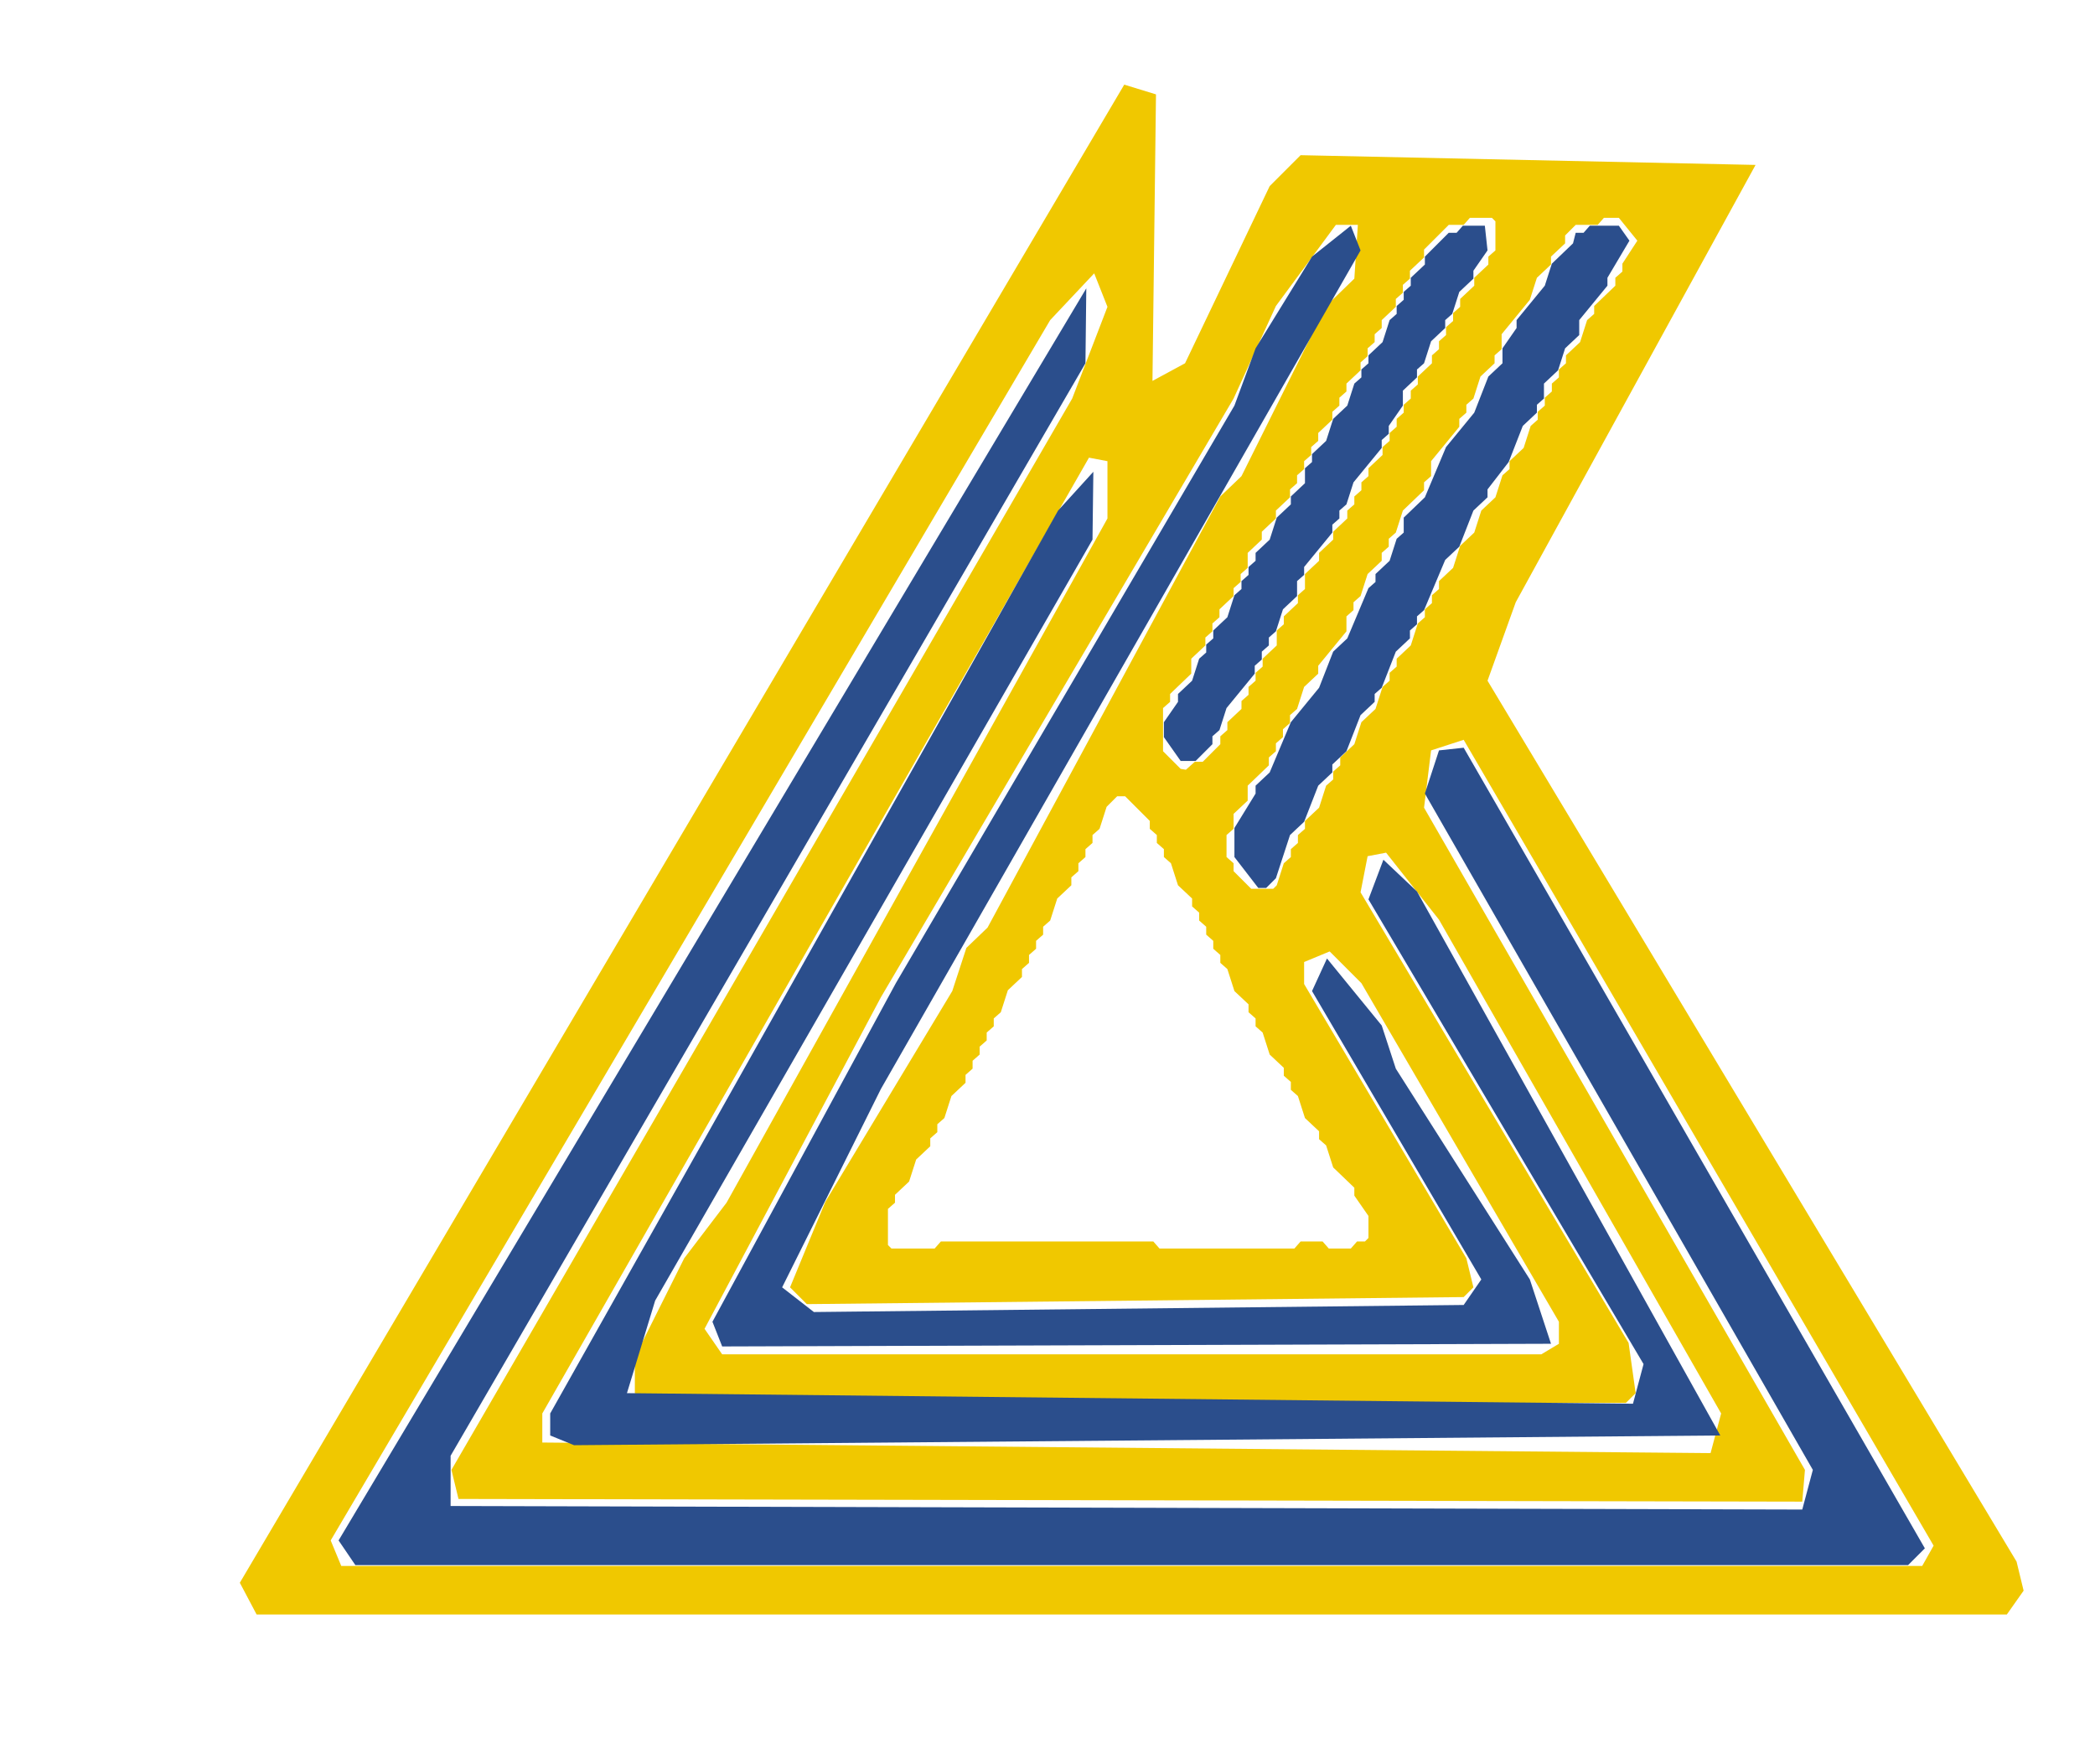
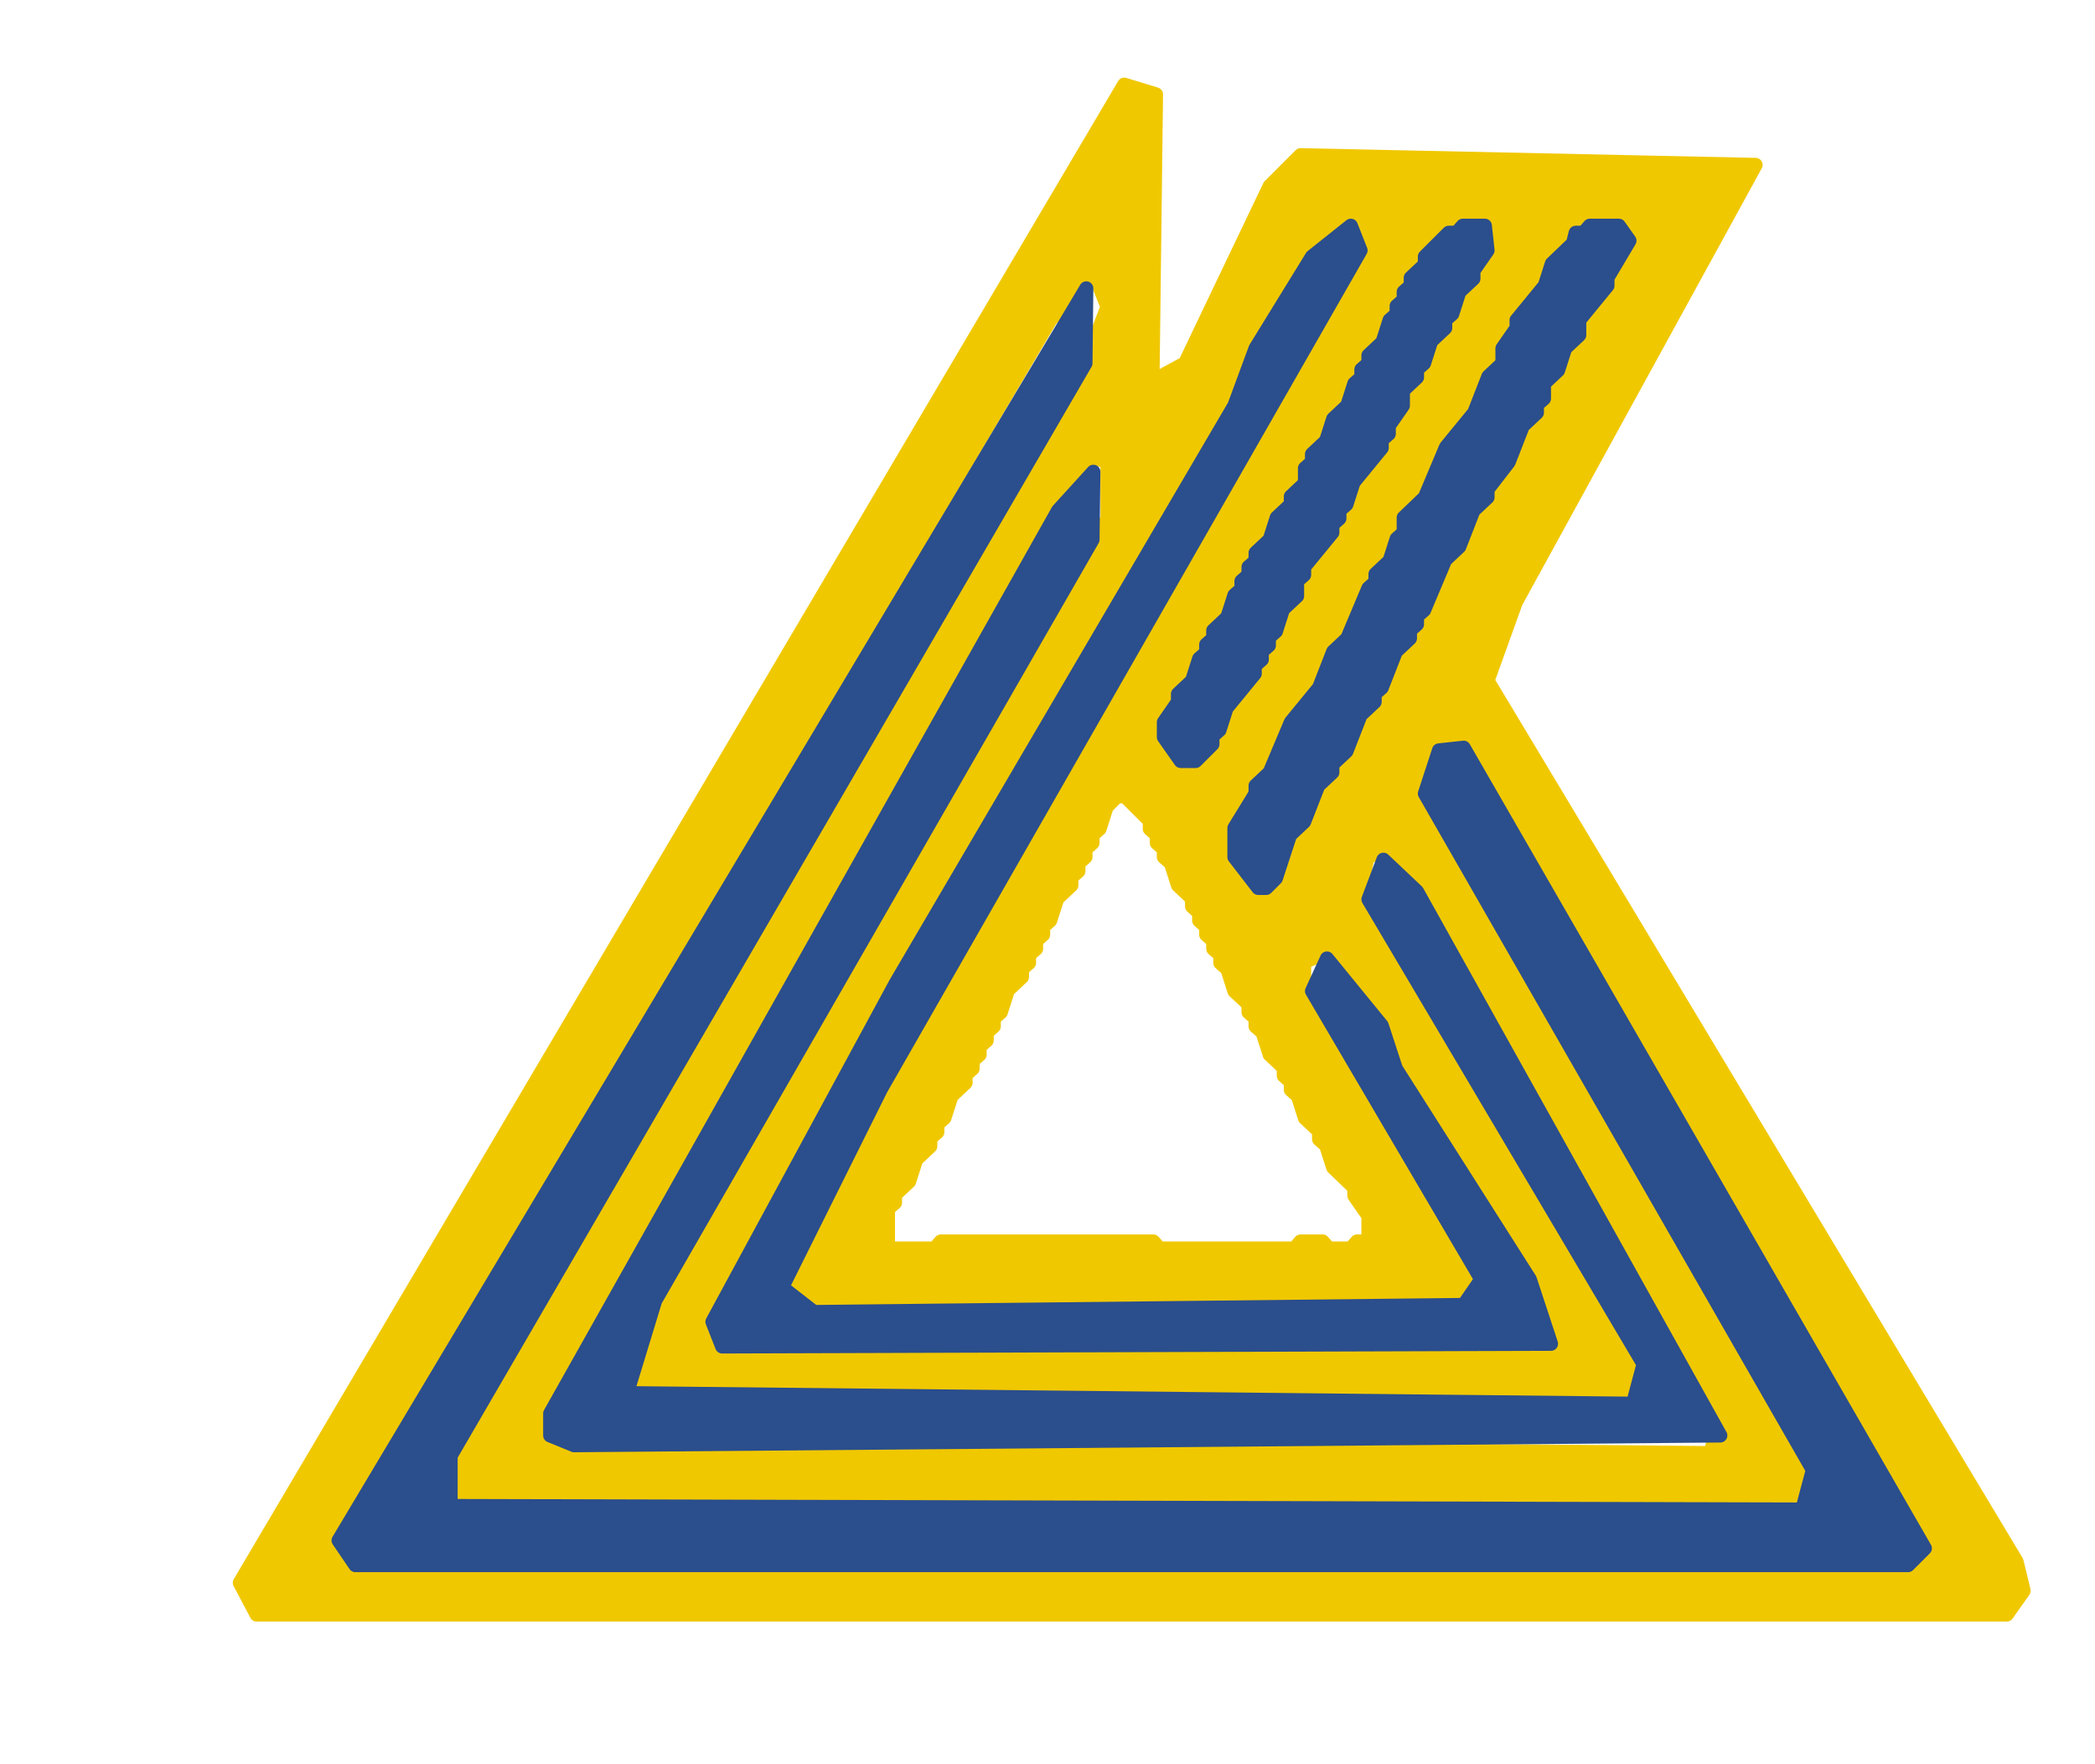
<svg xmlns="http://www.w3.org/2000/svg" width="297" height="250" viewBox="0 0 297 250" role="img" aria-label="K logo">
  <g shape-rendering="geometricPrecision">
-     <path d="M 34.00 224.38 L 36.38 228.88 L 284.50 228.88 L 286.88 225.50 L 285.88 221.38 L 210.88 96.50 L 214.88 85.38 L 248.88 23.38 L 184.38 22.00 L 180.00 26.38 L 168.00 51.50 L 163.38 54.00 L 163.88 13.38 L 159.38 12.00 Z M 46.88 218.38 L 148.88 45.38 L 155.12 38.75 L 157.00 43.50 L 152.00 56.50 L 64.00 208.38 L 65.00 212.50 L 255.50 212.88 L 255.88 208.38 L 201.88 114.50 L 202.88 106.38 L 207.50 104.88 L 274.12 219.12 L 272.50 222.00 L 48.38 222.00 Z M 154.38 64.88 L 157.00 65.38 L 157.00 73.50 L 103.00 170.50 L 97.00 178.38 L 90.00 192.38 L 90.00 197.50 L 92.38 198.88 L 230.50 198.88 L 231.88 197.50 L 230.88 190.38 L 192.88 126.50 L 193.88 121.38 L 196.50 120.88 L 204.00 130.38 L 244.00 200.38 L 242.50 206.00 L 76.88 204.50 L 76.88 200.38 Z M 192.50 31.88 L 192.00 39.50 L 188.00 43.38 L 176.00 67.50 L 173.00 70.38 L 140.00 131.50 L 137.00 134.38 L 135.00 140.50 L 117.00 170.38 L 112.00 182.50 L 114.38 184.88 L 207.50 183.88 L 208.88 182.50 L 207.88 178.38 L 184.88 139.50 L 184.88 136.38 L 188.50 134.88 L 193.00 139.38 L 221.00 187.38 L 221.00 190.50 L 218.50 192.00 L 102.38 192.00 L 99.88 188.38 L 124.88 141.38 L 174.88 56.50 L 180.88 43.38 L 189.38 31.88 Z M 158.38 112.88 L 159.50 112.88 L 163.00 116.38 L 163.00 117.50 L 164.00 118.38 L 164.00 119.50 L 165.00 120.38 L 165.00 121.50 L 166.00 122.38 L 167.00 125.50 L 169.00 127.38 L 169.00 128.50 L 170.00 129.38 L 170.00 130.50 L 171.00 131.38 L 171.00 132.50 L 172.00 133.38 L 172.00 134.50 L 173.00 135.38 L 173.00 136.50 L 174.00 137.38 L 175.00 140.50 L 177.00 142.38 L 177.00 143.50 L 178.00 144.38 L 178.00 145.50 L 179.00 146.38 L 180.00 149.50 L 182.00 151.38 L 182.00 152.50 L 183.00 153.38 L 183.00 154.50 L 184.00 155.38 L 185.00 158.50 L 187.00 160.38 L 187.00 161.50 L 188.00 162.38 L 189.00 165.50 L 192.00 168.38 L 192.00 169.50 L 194.00 172.38 L 194.00 175.50 L 193.50 176.00 L 192.38 176.00 L 191.50 177.00 L 188.38 177.00 L 187.50 176.00 L 184.38 176.00 L 183.50 177.00 L 164.38 177.00 L 163.50 176.00 L 133.38 176.00 L 132.50 177.00 L 126.38 177.00 L 125.88 176.50 L 125.88 171.38 L 126.88 170.50 L 126.88 169.38 L 128.88 167.50 L 129.88 164.38 L 131.88 162.50 L 131.88 161.38 L 132.88 160.50 L 132.88 159.38 L 133.88 158.50 L 134.88 155.38 L 136.88 153.50 L 136.88 152.38 L 137.88 151.50 L 137.88 150.38 L 138.88 149.50 L 138.88 148.38 L 139.88 147.50 L 139.88 146.38 L 140.88 145.50 L 140.88 144.38 L 141.88 143.50 L 142.88 140.38 L 144.88 138.50 L 144.88 137.38 L 145.88 136.50 L 145.88 135.38 L 146.88 134.50 L 146.88 133.38 L 147.88 132.50 L 147.88 131.38 L 148.88 130.50 L 149.88 127.38 L 151.88 125.50 L 151.88 124.38 L 152.88 123.50 L 152.88 122.38 L 153.88 121.50 L 153.88 120.38 L 154.88 119.50 L 154.88 118.38 L 155.88 117.50 L 156.88 114.38 Z M 229.50 30.88 L 232.12 34.12 L 230.00 37.38 L 230.00 38.50 L 229.00 39.38 L 229.00 40.50 L 226.00 43.38 L 226.00 44.50 L 225.00 45.38 L 224.00 48.50 L 222.00 50.38 L 222.00 51.50 L 221.00 52.38 L 221.00 53.50 L 220.00 54.38 L 220.00 55.50 L 219.00 56.38 L 219.00 57.50 L 218.00 58.38 L 218.00 59.50 L 217.00 60.38 L 216.00 63.50 L 214.00 65.38 L 214.00 66.50 L 213.00 67.38 L 212.00 70.50 L 210.00 72.38 L 209.00 75.50 L 207.00 77.38 L 206.00 80.50 L 204.00 82.38 L 204.00 83.50 L 203.00 84.38 L 203.00 85.50 L 202.00 86.38 L 202.00 87.50 L 201.00 88.38 L 200.00 91.50 L 198.00 93.38 L 198.00 94.50 L 197.00 95.38 L 197.00 96.50 L 196.00 97.38 L 195.00 100.50 L 193.00 102.38 L 192.00 105.50 L 190.00 107.38 L 190.00 108.50 L 189.00 109.38 L 189.00 110.50 L 188.00 111.38 L 187.00 114.50 L 185.00 116.38 L 185.00 117.50 L 184.00 118.38 L 184.00 119.50 L 183.00 120.38 L 183.00 121.50 L 182.00 122.38 L 181.00 125.50 L 180.50 126.00 L 177.38 126.00 L 174.88 123.50 L 174.88 122.38 L 173.88 121.50 L 173.88 118.38 L 174.88 117.50 L 174.88 115.38 L 176.88 113.50 L 176.88 111.38 L 179.88 108.50 L 179.88 107.38 L 180.88 106.50 L 180.88 105.38 L 181.88 104.50 L 181.88 103.38 L 182.88 102.50 L 182.88 101.38 L 183.88 100.50 L 184.88 97.38 L 186.88 95.50 L 186.88 94.38 L 190.88 89.50 L 190.88 87.38 L 191.88 86.50 L 191.88 85.38 L 192.88 84.50 L 193.88 81.38 L 195.88 79.50 L 195.88 78.38 L 196.88 77.50 L 196.88 76.38 L 197.88 75.50 L 198.88 72.38 L 201.88 69.50 L 201.88 68.38 L 202.88 67.50 L 202.88 65.38 L 206.88 60.50 L 206.88 59.38 L 207.88 58.50 L 207.88 57.38 L 208.88 56.50 L 209.88 53.38 L 211.88 51.50 L 211.88 50.38 L 212.88 49.50 L 212.88 47.38 L 216.88 42.50 L 217.88 39.38 L 219.88 37.50 L 219.88 36.38 L 221.88 34.50 L 221.88 33.38 L 223.38 31.88 L 226.50 31.88 L 227.38 30.88 Z M 211.50 30.88 L 212.00 31.38 L 212.00 35.50 L 211.00 36.38 L 211.00 37.50 L 209.00 39.38 L 209.00 40.50 L 207.00 42.38 L 207.00 43.50 L 206.00 44.38 L 206.00 45.50 L 205.00 46.38 L 205.00 47.50 L 204.00 48.38 L 204.00 49.50 L 203.00 50.38 L 203.00 51.50 L 201.00 53.38 L 201.00 54.50 L 200.00 55.38 L 200.00 56.50 L 199.00 57.38 L 199.00 58.50 L 198.00 59.38 L 198.00 60.50 L 197.00 61.38 L 197.00 62.50 L 196.00 63.38 L 196.00 64.50 L 194.00 66.38 L 194.00 67.50 L 193.00 68.38 L 193.00 69.50 L 192.00 70.38 L 192.00 71.50 L 191.00 72.38 L 191.00 73.50 L 189.00 75.38 L 189.00 76.50 L 187.00 78.38 L 187.00 79.50 L 185.00 81.38 L 185.00 83.50 L 184.00 84.38 L 184.00 85.50 L 182.00 87.38 L 182.00 88.50 L 181.00 89.38 L 181.00 91.50 L 179.00 93.38 L 179.00 94.50 L 178.00 95.38 L 178.00 96.50 L 177.00 97.38 L 177.00 98.50 L 176.00 99.38 L 176.00 100.50 L 174.00 102.38 L 174.00 103.50 L 173.00 104.38 L 173.00 105.50 L 170.50 108.00 L 169.38 108.00 L 168.12 109.12 L 167.38 109.00 L 164.88 106.50 L 164.88 100.38 L 165.88 99.50 L 165.88 98.38 L 168.88 95.50 L 168.88 93.38 L 170.88 91.50 L 170.88 90.38 L 171.88 89.50 L 171.88 88.38 L 172.88 87.50 L 172.88 86.38 L 174.88 84.50 L 174.88 83.38 L 175.88 82.50 L 175.88 81.38 L 176.88 80.50 L 176.88 78.38 L 178.88 76.50 L 178.88 75.38 L 180.88 73.50 L 180.88 72.38 L 182.88 70.50 L 182.88 69.38 L 183.88 68.50 L 183.88 67.38 L 184.88 66.50 L 184.88 65.38 L 185.88 64.50 L 185.88 63.38 L 186.88 62.50 L 186.88 61.38 L 188.88 59.50 L 188.88 58.38 L 189.88 57.50 L 189.88 56.38 L 190.88 55.50 L 190.88 54.38 L 192.88 52.50 L 192.88 51.38 L 193.88 50.50 L 193.88 49.38 L 194.88 48.50 L 194.88 47.38 L 195.88 46.50 L 195.88 45.38 L 197.88 43.50 L 197.88 42.38 L 198.88 41.50 L 198.88 40.38 L 199.88 39.50 L 199.88 38.38 L 201.88 36.50 L 201.88 35.38 L 205.38 31.88 L 207.50 31.88 L 208.38 30.88 Z" fill="#F0C800" fill-rule="evenodd" />
-     <path d="M 48.00 218.38 L 50.38 221.88 L 270.50 221.88 L 272.88 219.50 L 207.50 106.00 L 204.00 106.38 L 202.00 112.50 L 257.00 208.38 L 255.50 214.00 L 63.88 213.50 L 63.88 206.38 L 153.88 51.50 L 154.00 40.88 Z M 78.00 200.38 L 78.00 203.50 L 81.38 204.88 L 243.88 203.50 L 200.88 126.38 L 196.12 121.88 L 194.00 127.50 L 233.00 193.38 L 231.50 199.00 L 88.88 197.50 L 92.88 184.38 L 154.88 76.50 L 155.00 66.88 L 150.00 72.38 Z M 191.50 32.00 L 186.00 36.38 L 178.00 49.38 L 175.00 57.50 L 127.00 139.38 L 101.00 187.38 L 102.38 190.88 L 219.88 190.50 L 216.88 181.38 L 197.88 151.50 L 195.88 145.38 L 188.12 135.88 L 186.00 140.50 L 210.00 181.38 L 207.50 185.00 L 115.38 186.00 L 110.88 182.50 L 124.88 154.38 L 192.88 35.50 Z M 229.50 32.00 L 225.38 32.00 L 224.50 33.00 L 223.38 33.00 L 223.00 34.50 L 220.00 37.38 L 219.00 40.50 L 215.00 45.38 L 215.00 46.50 L 213.00 49.38 L 213.00 51.50 L 211.00 53.38 L 209.00 58.50 L 205.00 63.38 L 202.00 70.50 L 199.00 73.38 L 199.00 75.50 L 198.00 76.38 L 197.00 79.50 L 195.00 81.38 L 195.00 82.50 L 194.00 83.38 L 191.00 90.50 L 189.00 92.38 L 187.00 97.50 L 183.00 102.38 L 180.00 109.50 L 178.00 111.38 L 178.00 112.50 L 175.00 117.38 L 175.00 121.50 L 178.38 125.88 L 179.50 125.88 L 180.88 124.50 L 182.88 118.38 L 184.88 116.50 L 186.88 111.38 L 188.88 109.50 L 188.88 108.38 L 190.88 106.50 L 192.88 101.38 L 194.88 99.50 L 194.88 98.38 L 195.88 97.50 L 197.88 92.38 L 199.88 90.50 L 199.88 89.38 L 200.88 88.50 L 200.88 87.38 L 201.88 86.50 L 204.88 79.38 L 206.88 77.50 L 208.88 72.38 L 210.88 70.50 L 210.88 69.38 L 213.88 65.50 L 215.88 60.38 L 217.88 58.50 L 217.88 57.38 L 218.88 56.50 L 218.88 54.38 L 220.88 52.50 L 221.88 49.38 L 223.88 47.50 L 223.88 45.38 L 227.88 40.50 L 227.88 39.38 L 231.00 34.12 Z M 210.50 32.00 L 207.38 32.00 L 206.50 33.00 L 205.38 33.00 L 202.00 36.38 L 202.00 37.50 L 200.00 39.38 L 200.00 40.50 L 199.00 41.38 L 199.00 42.50 L 198.00 43.38 L 198.00 44.50 L 197.00 45.38 L 196.00 48.50 L 194.00 50.38 L 194.00 51.50 L 193.00 52.38 L 193.00 53.50 L 192.00 54.38 L 191.00 57.50 L 189.00 59.38 L 188.00 62.50 L 186.00 64.38 L 186.00 65.50 L 185.00 66.38 L 185.00 68.50 L 183.00 70.38 L 183.00 71.50 L 181.00 73.38 L 180.00 76.50 L 178.00 78.38 L 178.00 79.50 L 177.00 80.38 L 177.00 81.50 L 176.00 82.38 L 176.00 83.50 L 175.00 84.38 L 174.00 87.50 L 172.00 89.38 L 172.00 90.50 L 171.00 91.38 L 171.00 92.50 L 170.00 93.38 L 169.00 96.50 L 167.00 98.38 L 167.00 99.50 L 165.00 102.38 L 165.00 104.50 L 167.38 107.88 L 169.50 107.88 L 171.88 105.50 L 171.88 104.38 L 172.88 103.50 L 173.88 100.38 L 177.88 95.50 L 177.88 94.38 L 178.88 93.50 L 178.88 92.38 L 179.88 91.50 L 179.88 90.38 L 180.88 89.50 L 181.88 86.38 L 183.88 84.50 L 183.88 82.38 L 184.88 81.50 L 184.88 80.38 L 188.88 75.50 L 188.88 74.38 L 189.88 73.50 L 189.88 72.38 L 190.88 71.50 L 191.88 68.38 L 195.88 63.50 L 195.88 62.38 L 196.88 61.50 L 196.88 60.38 L 198.88 57.50 L 198.88 55.38 L 200.88 53.50 L 200.88 52.38 L 201.88 51.50 L 202.88 48.38 L 204.88 46.50 L 204.88 45.38 L 205.88 44.50 L 206.88 41.38 L 208.88 39.50 L 208.88 38.38 L 210.88 35.50 Z" fill="#2B4E8C" fill-rule="evenodd" />
+     <path d="M 34.00 224.38 L 36.38 228.88 L 284.50 228.88 L 286.88 225.50 L 285.88 221.38 L 210.88 96.50 L 214.88 85.38 L 248.88 23.38 L 184.38 22.00 L 180.00 26.38 L 168.00 51.50 L 163.38 54.00 L 163.88 13.38 L 159.38 12.00 Z M 46.88 218.38 L 148.88 45.38 L 155.12 38.75 L 157.00 43.50 L 152.00 56.50 L 64.00 208.38 L 65.00 212.50 L 255.50 212.88 L 255.88 208.38 L 201.88 114.50 L 202.88 106.38 L 207.50 104.88 L 274.12 219.12 L 272.50 222.00 L 48.38 222.00 Z M 154.38 64.88 L 157.00 65.38 L 157.00 73.50 L 103.00 170.50 L 97.00 178.38 L 90.00 192.38 L 90.00 197.50 L 92.38 198.88 L 230.50 198.88 L 231.88 197.50 L 230.88 190.38 L 192.88 126.50 L 193.88 121.38 L 196.50 120.88 L 204.00 130.38 L 244.00 200.38 L 242.50 206.00 L 76.88 204.50 L 76.88 200.38 Z M 192.50 31.88 L 192.00 39.50 L 188.00 43.38 L 176.00 67.50 L 173.00 70.38 L 140.00 131.50 L 137.00 134.38 L 135.00 140.50 L 117.00 170.38 L 112.00 182.50 L 114.38 184.88 L 207.50 183.88 L 208.88 182.50 L 207.88 178.38 L 184.88 139.50 L 184.88 136.38 L 188.50 134.88 L 193.00 139.38 L 221.00 187.38 L 221.00 190.50 L 218.50 192.00 L 102.38 192.00 L 99.88 188.38 L 124.88 141.38 L 174.88 56.50 L 180.88 43.38 L 189.38 31.88 Z M 158.38 112.88 L 159.50 112.88 L 163.00 116.38 L 163.00 117.50 L 164.00 118.38 L 164.00 119.50 L 165.00 120.38 L 165.00 121.50 L 166.00 122.38 L 167.00 125.50 L 169.00 127.38 L 169.00 128.50 L 170.00 129.38 L 170.00 130.50 L 171.00 131.38 L 171.00 132.50 L 172.00 133.38 L 172.00 134.50 L 173.00 135.38 L 173.00 136.50 L 174.00 137.38 L 175.00 140.50 L 177.00 142.38 L 177.00 143.50 L 178.00 144.38 L 178.00 145.50 L 179.00 146.38 L 180.00 149.50 L 182.00 151.38 L 182.00 152.50 L 183.00 153.38 L 183.00 154.50 L 184.00 155.38 L 185.00 158.50 L 187.00 160.38 L 187.00 161.50 L 188.00 162.38 L 189.00 165.50 L 192.00 168.38 L 192.00 169.50 L 194.00 172.38 L 194.00 175.50 L 193.50 176.00 L 192.38 176.00 L 191.50 177.00 L 188.38 177.00 L 187.50 176.00 L 184.38 176.00 L 183.50 177.00 L 164.38 177.00 L 163.50 176.00 L 133.38 176.00 L 132.50 177.00 L 126.38 177.00 L 125.88 176.50 L 125.88 171.38 L 126.88 170.50 L 126.88 169.38 L 128.88 167.50 L 129.88 164.38 L 131.88 162.50 L 131.88 161.38 L 132.88 160.50 L 132.88 159.38 L 133.88 158.50 L 134.88 155.38 L 136.88 153.50 L 136.88 152.38 L 137.88 151.50 L 137.88 150.38 L 138.88 149.50 L 138.88 148.38 L 139.88 147.50 L 139.88 146.38 L 140.88 145.50 L 140.88 144.38 L 141.88 143.50 L 142.88 140.38 L 144.88 138.50 L 144.88 137.38 L 145.88 136.50 L 145.88 135.38 L 146.88 134.50 L 146.88 133.38 L 147.88 132.50 L 147.88 131.38 L 148.88 130.50 L 149.88 127.38 L 151.88 125.50 L 151.88 124.38 L 152.88 123.50 L 152.88 122.38 L 153.88 121.50 L 153.88 120.38 L 154.88 119.50 L 154.88 118.38 L 155.88 117.50 L 156.88 114.38 Z M 229.50 30.88 L 232.12 34.12 L 230.00 37.38 L 230.00 38.50 L 229.00 39.38 L 229.00 40.50 L 226.00 43.38 L 226.00 44.50 L 225.00 45.38 L 224.00 48.50 L 222.00 50.38 L 222.00 51.50 L 221.00 52.38 L 221.00 53.50 L 220.00 54.38 L 220.00 55.50 L 219.00 56.38 L 219.00 57.50 L 218.00 58.38 L 218.00 59.50 L 217.00 60.38 L 216.00 63.50 L 214.00 65.38 L 214.00 66.50 L 213.00 67.38 L 212.00 70.50 L 210.00 72.38 L 209.00 75.50 L 207.00 77.38 L 206.00 80.50 L 204.00 82.38 L 204.00 83.50 L 203.00 84.38 L 203.00 85.50 L 202.00 86.38 L 202.00 87.50 L 201.00 88.38 L 200.00 91.50 L 198.00 93.38 L 198.00 94.50 L 197.00 95.38 L 197.00 96.50 L 196.00 97.38 L 195.00 100.50 L 193.00 102.38 L 192.00 105.50 L 190.00 107.38 L 190.00 108.50 L 189.00 109.38 L 189.00 110.50 L 188.00 111.38 L 187.00 114.50 L 185.00 116.38 L 185.00 117.50 L 184.00 118.38 L 184.00 119.50 L 183.00 120.38 L 183.00 121.50 L 182.00 122.38 L 181.00 125.50 L 180.50 126.00 L 177.38 126.00 L 174.88 123.50 L 174.88 122.38 L 173.88 121.50 L 173.88 118.38 L 174.88 117.50 L 174.88 115.38 L 176.88 113.50 L 176.88 111.38 L 179.88 108.50 L 179.88 107.38 L 180.88 106.50 L 180.88 105.38 L 181.88 104.50 L 181.88 103.38 L 182.88 102.50 L 182.88 101.38 L 183.88 100.50 L 184.88 97.38 L 186.88 95.50 L 186.88 94.38 L 190.88 89.50 L 190.88 87.38 L 191.88 86.50 L 191.88 85.38 L 192.88 84.50 L 193.88 81.38 L 195.88 79.50 L 195.88 78.38 L 196.88 77.50 L 196.88 76.38 L 197.88 75.50 L 198.88 72.38 L 201.88 69.50 L 201.88 68.38 L 202.88 67.50 L 202.88 65.38 L 206.88 60.50 L 206.88 59.38 L 207.88 58.50 L 207.88 57.38 L 208.88 56.50 L 209.88 53.38 L 211.88 51.50 L 211.88 50.38 L 212.88 49.50 L 212.88 47.38 L 216.88 42.50 L 217.88 39.38 L 219.88 37.50 L 219.88 36.38 L 221.88 34.50 L 221.88 33.38 L 223.38 31.88 L 226.50 31.88 L 227.38 30.88 Z M 211.50 30.88 L 212.00 31.38 L 212.00 35.50 L 211.00 36.38 L 211.00 37.50 L 209.00 39.38 L 209.00 40.50 L 207.00 42.38 L 207.00 43.50 L 206.00 44.38 L 206.00 45.50 L 205.00 46.38 L 205.00 47.50 L 204.00 48.38 L 204.00 49.50 L 203.00 50.38 L 203.00 51.50 L 201.00 53.38 L 201.00 54.50 L 200.00 55.38 L 200.00 56.50 L 199.00 57.38 L 199.00 58.50 L 198.00 59.38 L 198.00 60.50 L 197.00 61.38 L 197.00 62.50 L 196.00 63.38 L 196.00 64.50 L 194.00 66.38 L 194.00 67.50 L 193.00 68.38 L 193.00 69.50 L 192.00 70.38 L 192.00 71.50 L 191.00 72.38 L 191.00 73.50 L 189.00 75.38 L 189.00 76.50 L 187.00 78.38 L 187.00 79.50 L 185.00 81.38 L 185.00 83.50 L 184.00 84.38 L 184.00 85.50 L 182.00 87.38 L 182.00 88.50 L 181.00 89.38 L 181.00 91.50 L 179.00 93.38 L 179.00 94.50 L 178.00 95.38 L 178.00 96.50 L 177.00 97.38 L 177.00 98.50 L 176.00 99.38 L 176.00 100.50 L 174.00 102.38 L 174.00 103.50 L 173.00 104.38 L 173.00 105.50 L 170.50 108.00 L 169.38 108.00 L 168.12 109.12 L 167.38 109.00 L 164.88 106.50 L 164.88 100.38 L 165.88 99.50 L 165.88 98.38 L 168.88 95.50 L 168.88 93.38 L 170.88 91.50 L 170.88 90.38 L 171.88 89.50 L 171.88 88.38 L 172.88 87.50 L 172.88 86.38 L 174.88 84.50 L 174.88 83.38 L 175.88 82.50 L 175.88 81.38 L 176.88 80.50 L 176.88 78.38 L 178.88 76.50 L 178.88 75.38 L 180.88 73.50 L 180.88 72.38 L 182.88 70.50 L 182.88 69.38 L 183.88 68.50 L 183.88 67.38 L 184.88 66.50 L 184.88 65.38 L 185.88 64.50 L 185.88 63.38 L 186.88 62.50 L 186.88 61.38 L 188.88 59.50 L 188.88 58.38 L 189.88 57.50 L 189.88 56.38 L 190.88 55.50 L 190.88 54.38 L 192.88 52.50 L 192.88 51.38 L 193.88 50.50 L 193.88 49.38 L 194.88 48.50 L 194.88 47.38 L 195.88 46.50 L 195.88 45.38 L 197.88 43.50 L 197.88 42.38 L 198.88 41.50 L 198.88 40.38 L 199.88 39.50 L 199.88 38.38 L 201.88 36.50 L 201.88 35.38 L 205.38 31.88 L 207.50 31.88 L 208.38 30.88 Z" fill="#F0C800" stroke="#F0C800" stroke-width="2" stroke-linejoin="round" fill-rule="evenodd" />
+     <path d="M 48.00 218.38 L 50.38 221.88 L 270.50 221.88 L 272.88 219.50 L 207.50 106.00 L 204.00 106.38 L 202.00 112.50 L 257.00 208.38 L 255.50 214.00 L 63.88 213.50 L 63.88 206.38 L 153.88 51.50 L 154.00 40.88 Z M 78.00 200.38 L 78.00 203.50 L 81.38 204.88 L 243.88 203.50 L 200.88 126.38 L 196.12 121.88 L 194.00 127.50 L 233.00 193.38 L 231.50 199.00 L 88.88 197.50 L 92.88 184.38 L 154.88 76.50 L 155.00 66.88 L 150.00 72.38 Z M 191.50 32.00 L 186.00 36.38 L 178.00 49.38 L 175.00 57.50 L 127.00 139.38 L 101.00 187.38 L 102.38 190.88 L 219.88 190.50 L 216.88 181.38 L 197.88 151.50 L 195.88 145.38 L 188.12 135.88 L 186.00 140.50 L 210.00 181.38 L 207.50 185.00 L 115.38 186.00 L 110.88 182.50 L 124.88 154.38 L 192.88 35.50 Z M 229.50 32.00 L 225.38 32.00 L 224.50 33.00 L 223.38 33.00 L 223.00 34.50 L 220.00 37.38 L 219.00 40.50 L 215.00 45.38 L 215.00 46.50 L 213.00 49.38 L 213.00 51.50 L 211.00 53.38 L 209.00 58.50 L 205.00 63.38 L 202.00 70.50 L 199.00 73.38 L 199.00 75.50 L 198.00 76.38 L 197.00 79.50 L 195.00 81.38 L 195.00 82.50 L 194.00 83.38 L 191.00 90.50 L 189.00 92.38 L 187.00 97.50 L 183.00 102.38 L 180.00 109.50 L 178.00 111.38 L 178.00 112.50 L 175.00 117.38 L 175.00 121.50 L 178.38 125.88 L 179.50 125.88 L 180.88 124.50 L 182.88 118.38 L 184.88 116.50 L 186.88 111.38 L 188.88 109.50 L 188.88 108.38 L 190.88 106.50 L 192.88 101.38 L 194.88 99.50 L 194.88 98.38 L 195.88 97.50 L 197.88 92.38 L 199.88 90.50 L 199.88 89.38 L 200.88 88.50 L 200.88 87.38 L 201.88 86.50 L 204.88 79.38 L 206.88 77.50 L 208.88 72.38 L 210.88 70.50 L 210.88 69.38 L 213.88 65.50 L 215.88 60.38 L 217.88 58.50 L 217.88 57.38 L 218.88 56.50 L 218.88 54.38 L 220.88 52.50 L 221.88 49.38 L 223.88 47.50 L 223.88 45.38 L 227.88 40.50 L 227.88 39.38 L 231.00 34.12 Z M 210.50 32.00 L 207.38 32.00 L 206.50 33.00 L 205.38 33.00 L 202.00 36.38 L 202.00 37.50 L 200.00 39.38 L 200.00 40.50 L 199.00 41.38 L 199.00 42.50 L 198.00 43.38 L 198.00 44.50 L 197.00 45.38 L 196.00 48.50 L 194.00 50.38 L 194.00 51.50 L 193.00 52.38 L 193.00 53.50 L 192.00 54.38 L 191.00 57.50 L 189.00 59.38 L 188.00 62.50 L 186.00 64.38 L 186.00 65.50 L 185.00 66.38 L 185.00 68.50 L 183.00 70.38 L 183.00 71.50 L 181.00 73.38 L 180.00 76.50 L 178.00 78.38 L 178.00 79.50 L 177.00 80.38 L 177.00 81.50 L 176.00 82.38 L 176.00 83.50 L 175.00 84.38 L 174.00 87.50 L 172.00 89.38 L 172.00 90.50 L 171.00 91.38 L 171.00 92.50 L 170.00 93.38 L 169.00 96.50 L 167.00 98.38 L 167.00 99.50 L 165.00 102.38 L 165.00 104.50 L 167.38 107.88 L 169.50 107.88 L 171.88 105.50 L 171.88 104.38 L 172.88 103.50 L 173.88 100.38 L 177.88 95.50 L 177.88 94.38 L 178.88 93.50 L 178.88 92.38 L 179.88 91.50 L 179.88 90.38 L 180.88 89.50 L 181.88 86.38 L 183.88 84.50 L 183.88 82.38 L 184.88 81.50 L 184.88 80.38 L 188.88 75.50 L 188.88 74.38 L 189.88 73.50 L 189.88 72.38 L 190.88 71.50 L 191.88 68.38 L 195.88 63.50 L 195.88 62.38 L 196.88 61.50 L 196.88 60.38 L 198.88 57.50 L 198.88 55.38 L 200.88 53.50 L 200.88 52.38 L 201.88 51.50 L 202.88 48.38 L 204.88 46.50 L 204.88 45.38 L 205.88 44.50 L 206.88 41.38 L 208.88 39.50 L 208.88 38.38 L 210.88 35.50 Z" fill="#2B4E8C" stroke="#2B4E8C" stroke-width="2" stroke-linejoin="round" fill-rule="evenodd" />
  </g>
</svg>
